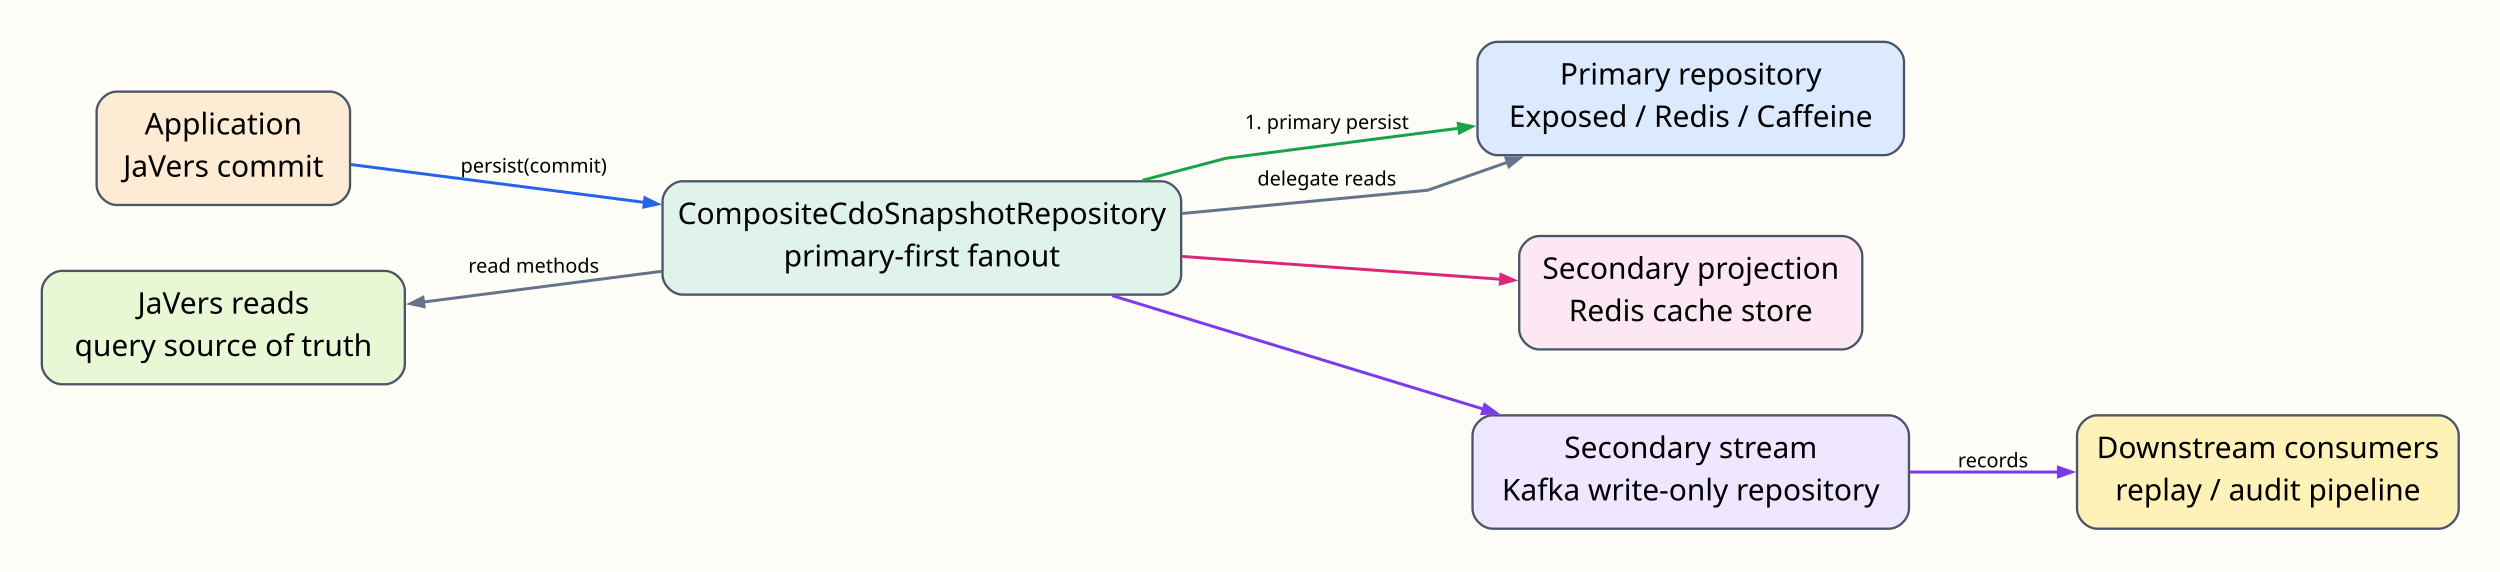
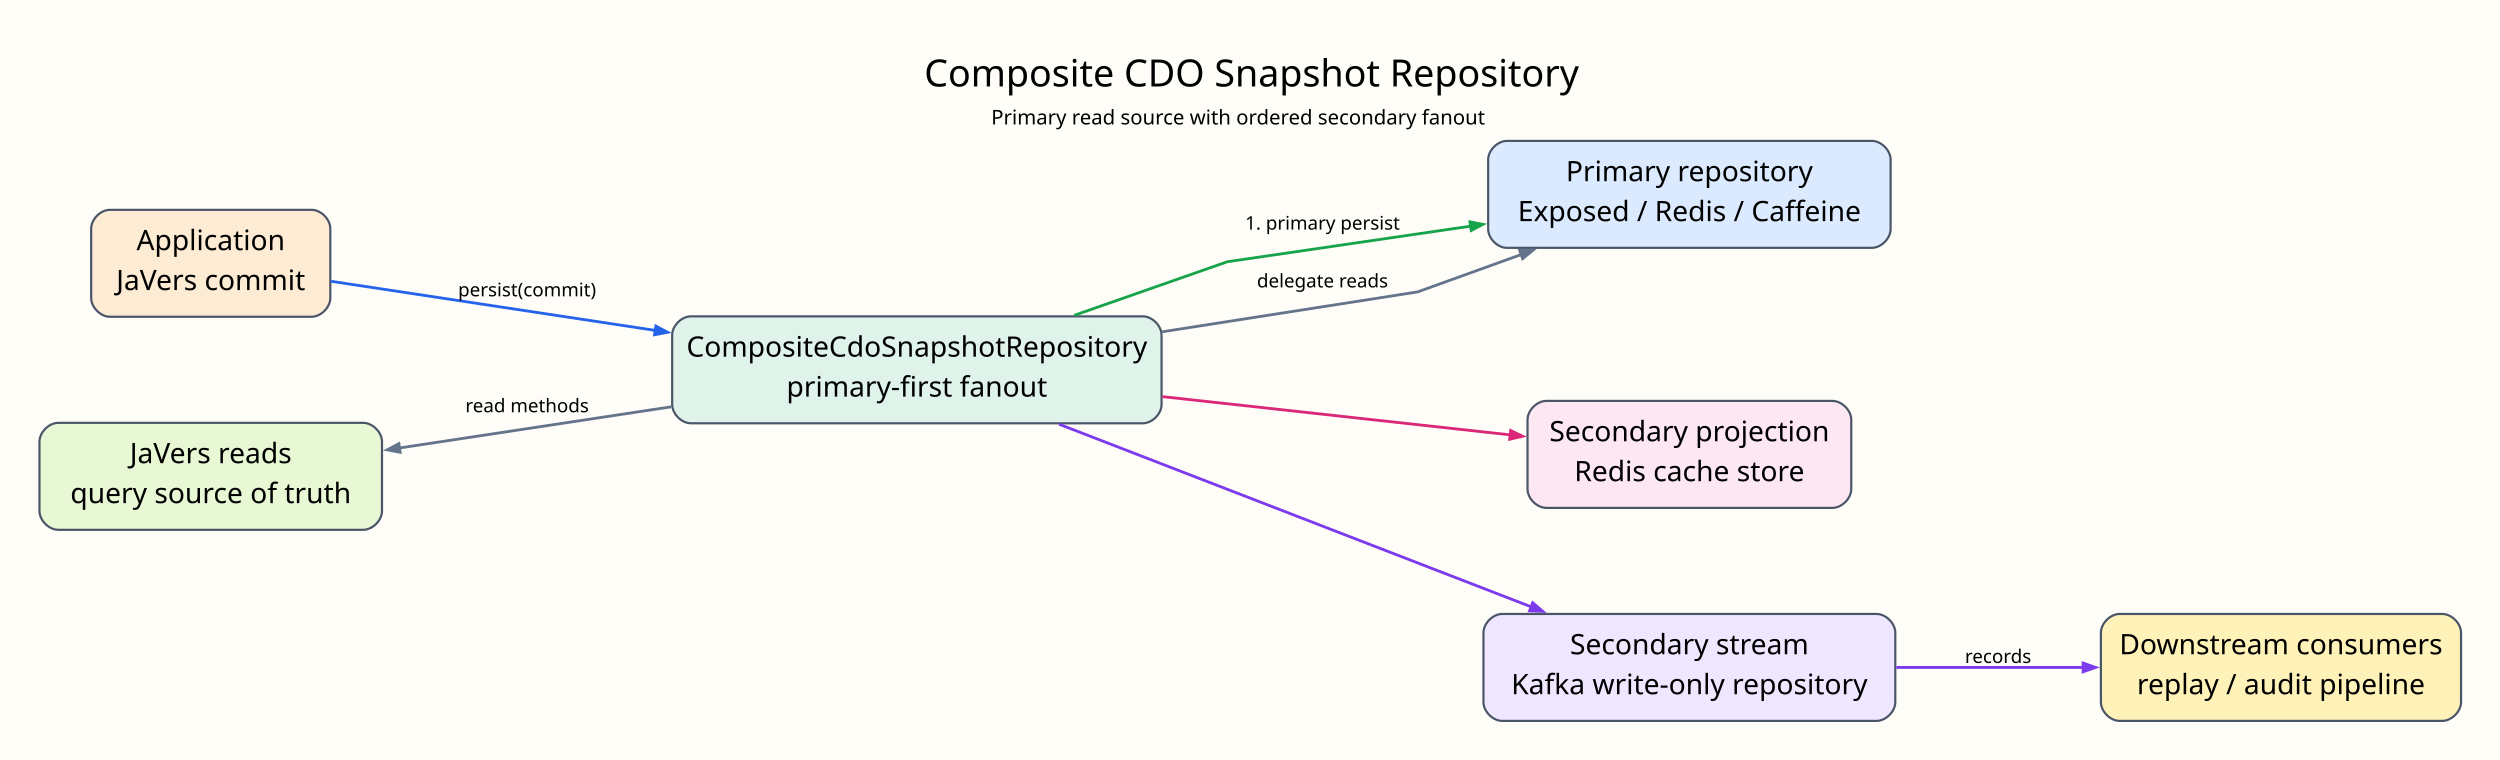
- <svg xmlns="http://www.w3.org/2000/svg" width="1506pt" height="344pt" viewBox="0.00 0.00 1506.00 344.00">
-   <g id="graph0" class="graph" transform="scale(1 1) rotate(0) translate(25.2 318.48)">
-     <polygon fill="#fffdf8" stroke="none" points="-25.2,25.2 -25.2,-318.48 1481.13,-318.48 1481.13,25.2 -25.2,25.2" />
+ <svg xmlns="http://www.w3.org/2000/svg" width="1596pt" height="485pt" viewBox="0.00 0.00 1596.00 485.00">
+   <g id="graph0" class="graph" transform="scale(1 1) rotate(0) translate(25.2 460.23)">
+     <polygon fill="#fffdf8" stroke="none" points="-25.2,25.2 -25.2,-460.23 1571.13,-460.23 1571.13,25.2 -25.2,25.2" />
+     <text xml:space="preserve" text-anchor="start" x="564.84" y="-405.03" font-family="Architects Daughter" font-size="24.00">Composite CDO Snapshot Repository</text>
+     <text xml:space="preserve" text-anchor="start" x="607.59" y="-380.78" font-family="Comic Mono" font-size="13.00">Primary read source with ordered secondary fanout</text>
    <g id="node1" class="node">
-       <path fill="#fdebd3" stroke="#4a5568" stroke-width="1.4" d="M173.67,-263.28C173.67,-263.28 45,-263.28 45,-263.28 39,-263.28 33,-257.28 33,-251.28 33,-251.28 33,-207 33,-207 33,-201 39,-195 45,-195 45,-195 173.67,-195 173.67,-195 179.67,-195 185.67,-201 185.67,-207 185.67,-207 185.67,-251.28 185.67,-251.28 185.67,-257.28 179.67,-263.28 173.67,-263.28" />
-       <text xml:space="preserve" text-anchor="middle" x="109.34" y="-237.54" font-family="Architects Daughter" font-size="18.00">Application</text>
-       <text xml:space="preserve" text-anchor="middle" x="109.34" y="-212.04" font-family="Architects Daughter" font-size="18.00">JaVers commit</text>
+       <path fill="#fdebd3" stroke="#4a5568" stroke-width="1.4" d="M173.67,-326.28C173.67,-326.28 45,-326.28 45,-326.28 39,-326.28 33,-320.28 33,-314.28 33,-314.28 33,-270 33,-270 33,-264 39,-258 45,-258 45,-258 173.67,-258 173.67,-258 179.67,-258 185.67,-264 185.67,-270 185.67,-270 185.67,-314.28 185.67,-314.28 185.67,-320.28 179.67,-326.28 173.67,-326.28" />
+       <text xml:space="preserve" text-anchor="middle" x="109.34" y="-300.54" font-family="Architects Daughter" font-size="18.00">Application</text>
+       <text xml:space="preserve" text-anchor="middle" x="109.34" y="-275.04" font-family="Architects Daughter" font-size="18.00">JaVers commit</text>
    </g>
    <g id="node2" class="node">
-       <path fill="#dff3ea" stroke="#4a5568" stroke-width="1.4" d="M674.34,-209.28C674.34,-209.28 385.92,-209.28 385.92,-209.28 379.92,-209.28 373.92,-203.28 373.92,-197.28 373.92,-197.28 373.92,-153 373.92,-153 373.92,-147 379.92,-141 385.92,-141 385.92,-141 674.34,-141 674.34,-141 680.34,-141 686.34,-147 686.34,-153 686.34,-153 686.34,-197.28 686.34,-197.28 686.34,-203.28 680.34,-209.28 674.34,-209.28" />
-       <text xml:space="preserve" text-anchor="middle" x="530.13" y="-183.54" font-family="Architects Daughter" font-size="18.00">CompositeCdoSnapshotRepository</text>
-       <text xml:space="preserve" text-anchor="middle" x="530.13" y="-158.04" font-family="Architects Daughter" font-size="18.00">primary-first fanout</text>
+       <path fill="#dff3ea" stroke="#4a5568" stroke-width="1.4" d="M704.34,-258.28C704.34,-258.28 415.92,-258.28 415.92,-258.28 409.92,-258.28 403.92,-252.28 403.92,-246.28 403.92,-246.28 403.92,-202 403.92,-202 403.92,-196 409.92,-190 415.92,-190 415.92,-190 704.34,-190 704.34,-190 710.34,-190 716.34,-196 716.34,-202 716.34,-202 716.34,-246.28 716.34,-246.28 716.34,-252.28 710.34,-258.28 704.34,-258.28" />
+       <text xml:space="preserve" text-anchor="middle" x="560.13" y="-232.54" font-family="Architects Daughter" font-size="18.00">CompositeCdoSnapshotRepository</text>
+       <text xml:space="preserve" text-anchor="middle" x="560.13" y="-207.04" font-family="Architects Daughter" font-size="18.00">primary-first fanout</text>
    </g>
    <g id="edge1" class="edge">
-       <path fill="none" stroke="#2563eb" stroke-width="1.8" d="M186.18,-219.36C235.53,-213 301.88,-204.44 363.06,-196.55" />
-       <polygon fill="#2563eb" stroke="#2563eb" stroke-width="1.8" points="363.34,-199.34 370.92,-195.54 362.63,-193.79 363.34,-199.34" />
-       <text xml:space="preserve" text-anchor="middle" x="296.3" y="-214.52" font-family="Comic Mono" font-size="12.00">persist(commit)</text>
+       <path fill="none" stroke="#2563eb" stroke-width="1.8" d="M186.21,-280.64C242.79,-272.07 322.24,-260.03 393.27,-249.27" />
+       <polygon fill="#2563eb" stroke="#2563eb" stroke-width="1.8" points="393.5,-252.07 400.99,-248.1 392.66,-246.53 393.5,-252.07" />
+       <text xml:space="preserve" text-anchor="middle" x="311.3" y="-271.05" font-family="Comic Mono" font-size="12.00">persist(commit)</text>
    </g>
    <g id="node3" class="node">
-       <path fill="#dbeafe" stroke="#4a5568" stroke-width="1.4" d="M1109.76,-293.28C1109.76,-293.28 876.84,-293.28 876.84,-293.28 870.84,-293.28 864.84,-287.28 864.84,-281.28 864.84,-281.28 864.84,-237 864.84,-237 864.84,-231 870.84,-225 876.84,-225 876.84,-225 1109.76,-225 1109.76,-225 1115.76,-225 1121.76,-231 1121.76,-237 1121.76,-237 1121.76,-281.28 1121.76,-281.28 1121.76,-287.28 1115.76,-293.28 1109.76,-293.28" />
-       <text xml:space="preserve" text-anchor="middle" x="993.3" y="-267.54" font-family="Architects Daughter" font-size="18.00">Primary repository</text>
-       <text xml:space="preserve" text-anchor="middle" x="993.3" y="-242.04" font-family="Architects Daughter" font-size="18.00">Exposed / Redis / Caffeine</text>
+       <path fill="#dbeafe" stroke="#4a5568" stroke-width="1.4" d="M1169.76,-370.28C1169.76,-370.28 936.84,-370.28 936.84,-370.28 930.84,-370.28 924.84,-364.28 924.84,-358.28 924.84,-358.28 924.84,-314 924.84,-314 924.84,-308 930.84,-302 936.84,-302 936.84,-302 1169.76,-302 1169.76,-302 1175.76,-302 1181.76,-308 1181.76,-314 1181.76,-314 1181.76,-358.28 1181.76,-358.28 1181.76,-364.28 1175.76,-370.28 1169.76,-370.28" />
+       <text xml:space="preserve" text-anchor="middle" x="1053.3" y="-344.54" font-family="Architects Daughter" font-size="18.00">Primary repository</text>
+       <text xml:space="preserve" text-anchor="middle" x="1053.3" y="-319.04" font-family="Architects Daughter" font-size="18.00">Exposed / Redis / Caffeine</text>
    </g>
    <g id="edge2" class="edge">
-       <path fill="none" stroke="#16a34a" stroke-width="1.8" d="M663.07,-209.9C691.56,-217.4 713.34,-223.14 713.34,-223.14 713.34,-223.14 783.81,-232.23 853.92,-241.28" />
-       <polygon fill="#16a34a" stroke="#16a34a" stroke-width="1.8" points="853.26,-244.02 861.55,-242.27 853.97,-238.47 853.26,-244.02" />
-       <text xml:space="preserve" text-anchor="middle" x="774.09" y="-240.77" font-family="Comic Mono" font-size="12.00">1. primary persist</text>
+       <path fill="none" stroke="#16a34a" stroke-width="1.8" d="M660.6,-258.94C709.61,-276.09 758.34,-293.14 758.34,-293.14 758.34,-293.14 837.72,-304.75 913.97,-315.91" />
+       <polygon fill="#16a34a" stroke="#16a34a" stroke-width="1.8" points="913.2,-318.62 921.52,-317.01 914.01,-313.08 913.2,-318.62" />
+       <text xml:space="preserve" text-anchor="middle" x="819.09" y="-313.64" font-family="Comic Mono" font-size="12.00">1. primary persist</text>
    </g>
    <g id="edge6" class="edge">
-       <path fill="none" stroke="#64748b" stroke-width="1.8" d="M686.99,-189.89C761.56,-196.95 834.84,-203.89 834.84,-203.89 834.84,-203.89 856.24,-211.4 883.26,-220.88" />
-       <polygon fill="#64748b" stroke="#64748b" stroke-width="1.8" points="881.98,-223.4 890.45,-223.4 883.83,-218.11 881.98,-223.4" />
-       <text xml:space="preserve" text-anchor="middle" x="774.09" y="-206.74" font-family="Comic Mono" font-size="12.00">delegate reads</text>
+       <path fill="none" stroke="#64748b" stroke-width="1.8" d="M716.75,-248.43C797.65,-261.06 879.84,-273.89 879.84,-273.89 879.84,-273.89 910.72,-285.03 946.34,-297.89" />
+       <polygon fill="#64748b" stroke="#64748b" stroke-width="1.8" points="944.95,-300.37 953.42,-300.45 946.85,-295.1 944.95,-300.37" />
+       <text xml:space="preserve" text-anchor="middle" x="819.09" y="-276.74" font-family="Comic Mono" font-size="12.00">delegate reads</text>
    </g>
    <g id="node4" class="node">
-       <path fill="#fce7f3" stroke="#4a5568" stroke-width="1.4" d="M1084.64,-176.28C1084.64,-176.28 901.97,-176.28 901.97,-176.28 895.97,-176.28 889.97,-170.28 889.97,-164.28 889.97,-164.28 889.97,-120 889.97,-120 889.97,-114 895.97,-108 901.97,-108 901.97,-108 1084.64,-108 1084.64,-108 1090.64,-108 1096.64,-114 1096.64,-120 1096.64,-120 1096.64,-164.28 1096.64,-164.28 1096.64,-170.28 1090.64,-176.28 1084.64,-176.28" />
-       <text xml:space="preserve" text-anchor="middle" x="993.3" y="-150.54" font-family="Architects Daughter" font-size="18.00">Secondary projection</text>
-       <text xml:space="preserve" text-anchor="middle" x="993.3" y="-125.04" font-family="Architects Daughter" font-size="18.00">Redis cache store</text>
+       <path fill="#fce7f3" stroke="#4a5568" stroke-width="1.4" d="M1144.64,-204.28C1144.64,-204.28 961.97,-204.28 961.97,-204.28 955.97,-204.28 949.97,-198.28 949.97,-192.28 949.97,-192.28 949.97,-148 949.97,-148 949.97,-142 955.97,-136 961.97,-136 961.97,-136 1144.64,-136 1144.64,-136 1150.64,-136 1156.64,-142 1156.64,-148 1156.64,-148 1156.64,-192.28 1156.64,-192.28 1156.64,-198.28 1150.64,-204.28 1144.64,-204.28" />
+       <text xml:space="preserve" text-anchor="middle" x="1053.3" y="-178.54" font-family="Architects Daughter" font-size="18.00">Secondary projection</text>
+       <text xml:space="preserve" text-anchor="middle" x="1053.3" y="-153.04" font-family="Architects Daughter" font-size="18.00">Redis cache store</text>
    </g>
    <g id="edge3" class="edge">
-       <path fill="none" stroke="#db2777" stroke-width="1.8" d="M686.94,-163.99C749.81,-159.49 821.01,-154.4 878.82,-150.26" />
-       <polygon fill="#db2777" stroke="#db2777" stroke-width="1.8" points="878.96,-153.06 886.74,-149.69 878.56,-147.47 878.96,-153.06" />
+       <path fill="none" stroke="#db2777" stroke-width="1.8" d="M716.88,-207.02C789.02,-199.09 873.16,-189.83 939.12,-182.58" />
+       <polygon fill="#db2777" stroke="#db2777" stroke-width="1.8" points="939.2,-185.39 946.84,-181.73 938.58,-179.83 939.2,-185.39" />
    </g>
    <g id="node5" class="node">
-       <path fill="#eee7ff" stroke="#4a5568" stroke-width="1.4" d="M1112.76,-68.28C1112.76,-68.28 873.84,-68.28 873.84,-68.28 867.84,-68.28 861.84,-62.28 861.84,-56.28 861.84,-56.28 861.84,-12 861.84,-12 861.84,-6 867.84,0 873.84,0 873.84,0 1112.76,0 1112.76,0 1118.76,0 1124.76,-6 1124.76,-12 1124.76,-12 1124.76,-56.28 1124.76,-56.28 1124.76,-62.28 1118.76,-68.28 1112.76,-68.28" />
-       <text xml:space="preserve" text-anchor="middle" x="993.3" y="-42.54" font-family="Architects Daughter" font-size="18.00">Secondary stream</text>
-       <text xml:space="preserve" text-anchor="middle" x="993.3" y="-17.04" font-family="Architects Daughter" font-size="18.00">Kafka write-only repository</text>
+       <path fill="#eee7ff" stroke="#4a5568" stroke-width="1.4" d="M1172.76,-68.28C1172.76,-68.28 933.84,-68.28 933.84,-68.28 927.84,-68.28 921.84,-62.28 921.84,-56.28 921.84,-56.28 921.84,-12 921.84,-12 921.84,-6 927.84,0 933.84,0 933.84,0 1172.76,0 1172.76,0 1178.76,0 1184.76,-6 1184.76,-12 1184.76,-12 1184.76,-56.28 1184.76,-56.28 1184.76,-62.28 1178.76,-68.28 1172.76,-68.28" />
+       <text xml:space="preserve" text-anchor="middle" x="1053.3" y="-42.54" font-family="Architects Daughter" font-size="18.00">Secondary stream</text>
+       <text xml:space="preserve" text-anchor="middle" x="1053.3" y="-17.04" font-family="Architects Daughter" font-size="18.00">Kafka write-only repository</text>
    </g>
    <g id="edge4" class="edge">
-       <path fill="none" stroke="#7c3aed" stroke-width="1.8" d="M644.83,-140.38C712.71,-119.62 798.95,-93.26 868.53,-71.98" />
-       <polygon fill="#7c3aed" stroke="#7c3aed" stroke-width="1.8" points="869.24,-74.69 876.07,-69.68 867.6,-69.34 869.24,-74.69" />
+       <path fill="none" stroke="#7c3aed" stroke-width="1.8" d="M650.93,-189.4C736.18,-156.42 864.08,-106.95 952.49,-72.75" />
+       <polygon fill="#7c3aed" stroke="#7c3aed" stroke-width="1.8" points="953.27,-75.45 959.72,-69.95 951.25,-70.23 953.27,-75.45" />
    </g>
    <g id="node7" class="node">
-       <path fill="#fff2b8" stroke="#4a5568" stroke-width="1.4" d="M1443.93,-68.28C1443.93,-68.28 1238.01,-68.28 1238.01,-68.28 1232.01,-68.28 1226.01,-62.28 1226.01,-56.28 1226.01,-56.28 1226.01,-12 1226.01,-12 1226.01,-6 1232.01,0 1238.01,0 1238.01,0 1443.93,0 1443.93,0 1449.93,0 1455.93,-6 1455.93,-12 1455.93,-12 1455.93,-56.28 1455.93,-56.28 1455.93,-62.28 1449.93,-68.28 1443.93,-68.28" />
-       <text xml:space="preserve" text-anchor="middle" x="1340.97" y="-42.54" font-family="Architects Daughter" font-size="18.00">Downstream consumers</text>
-       <text xml:space="preserve" text-anchor="middle" x="1340.97" y="-17.04" font-family="Architects Daughter" font-size="18.00">replay / audit pipeline</text>
+       <path fill="#fff2b8" stroke="#4a5568" stroke-width="1.4" d="M1533.93,-68.28C1533.93,-68.28 1328.01,-68.28 1328.01,-68.28 1322.01,-68.28 1316.01,-62.28 1316.01,-56.28 1316.01,-56.28 1316.01,-12 1316.01,-12 1316.01,-6 1322.01,0 1328.01,0 1328.01,0 1533.93,0 1533.93,0 1539.93,0 1545.93,-6 1545.93,-12 1545.93,-12 1545.93,-56.28 1545.93,-56.28 1545.93,-62.28 1539.93,-68.28 1533.93,-68.28" />
+       <text xml:space="preserve" text-anchor="middle" x="1430.97" y="-42.54" font-family="Architects Daughter" font-size="18.00">Downstream consumers</text>
+       <text xml:space="preserve" text-anchor="middle" x="1430.97" y="-17.04" font-family="Architects Daughter" font-size="18.00">replay / audit pipeline</text>
    </g>
    <g id="edge7" class="edge">
-       <path fill="none" stroke="#7c3aed" stroke-width="1.8" d="M1124.98,-34.14C1154.44,-34.14 1185.64,-34.14 1214.86,-34.14" />
-       <polygon fill="#7c3aed" stroke="#7c3aed" stroke-width="1.8" points="1214.81,-36.94 1222.81,-34.14 1214.81,-31.34 1214.81,-36.94" />
-       <text xml:space="preserve" text-anchor="middle" x="1175.39" y="-36.99" font-family="Comic Mono" font-size="12.00">records</text>
+       <path fill="none" stroke="#7c3aed" stroke-width="1.8" d="M1185.43,-34.14C1224.12,-34.14 1266.36,-34.14 1304.68,-34.14" />
+       <polygon fill="#7c3aed" stroke="#7c3aed" stroke-width="1.8" points="1304.65,-36.94 1312.65,-34.14 1304.65,-31.34 1304.65,-36.94" />
+       <text xml:space="preserve" text-anchor="middle" x="1250.39" y="-36.99" font-family="Comic Mono" font-size="12.00">records</text>
    </g>
    <g id="node6" class="node">
-       <path fill="#e8f7d4" stroke="#4a5568" stroke-width="1.4" d="M206.67,-155.28C206.67,-155.28 12,-155.28 12,-155.28 6,-155.28 0,-149.28 0,-143.28 0,-143.28 0,-99 0,-99 0,-93 6,-87 12,-87 12,-87 206.67,-87 206.67,-87 212.67,-87 218.67,-93 218.67,-99 218.67,-99 218.67,-143.28 218.67,-143.28 218.67,-149.28 212.67,-155.28 206.67,-155.28" />
-       <text xml:space="preserve" text-anchor="middle" x="109.34" y="-129.54" font-family="Architects Daughter" font-size="18.00">JaVers reads</text>
-       <text xml:space="preserve" text-anchor="middle" x="109.34" y="-104.04" font-family="Architects Daughter" font-size="18.00">query source of truth</text>
+       <path fill="#e8f7d4" stroke="#4a5568" stroke-width="1.4" d="M206.67,-190.28C206.67,-190.28 12,-190.28 12,-190.28 6,-190.28 0,-184.28 0,-178.28 0,-178.28 0,-134 0,-134 0,-128 6,-122 12,-122 12,-122 206.67,-122 206.67,-122 212.67,-122 218.67,-128 218.67,-134 218.67,-134 218.67,-178.28 218.67,-178.28 218.67,-184.28 212.67,-190.28 206.67,-190.28" />
+       <text xml:space="preserve" text-anchor="middle" x="109.34" y="-164.54" font-family="Architects Daughter" font-size="18.00">JaVers reads</text>
+       <text xml:space="preserve" text-anchor="middle" x="109.34" y="-139.04" font-family="Architects Daughter" font-size="18.00">query source of truth</text>
    </g>
    <g id="edge5" class="edge">
-       <path fill="none" stroke="#64748b" stroke-width="1.8" d="M229.88,-136.55C274.56,-142.32 325.97,-148.94 373.43,-155.06" />
-       <polygon fill="#64748b" stroke="#64748b" stroke-width="1.8" points="230.27,-133.78 221.98,-135.54 229.55,-139.34 230.27,-133.78" />
-       <text xml:space="preserve" text-anchor="middle" x="296.3" y="-154.22" font-family="Comic Mono" font-size="12.00">read methods</text>
+       <path fill="none" stroke="#64748b" stroke-width="1.8" d="M229.77,-174.24C283.01,-182.3 346.42,-191.91 403.32,-200.53" />
+       <polygon fill="#64748b" stroke="#64748b" stroke-width="1.8" points="230.28,-171.48 221.96,-173.05 229.45,-177.02 230.28,-171.48" />
+       <text xml:space="preserve" text-anchor="middle" x="311.3" y="-197.06" font-family="Comic Mono" font-size="12.00">read methods</text>
    </g>
  </g>
</svg>
